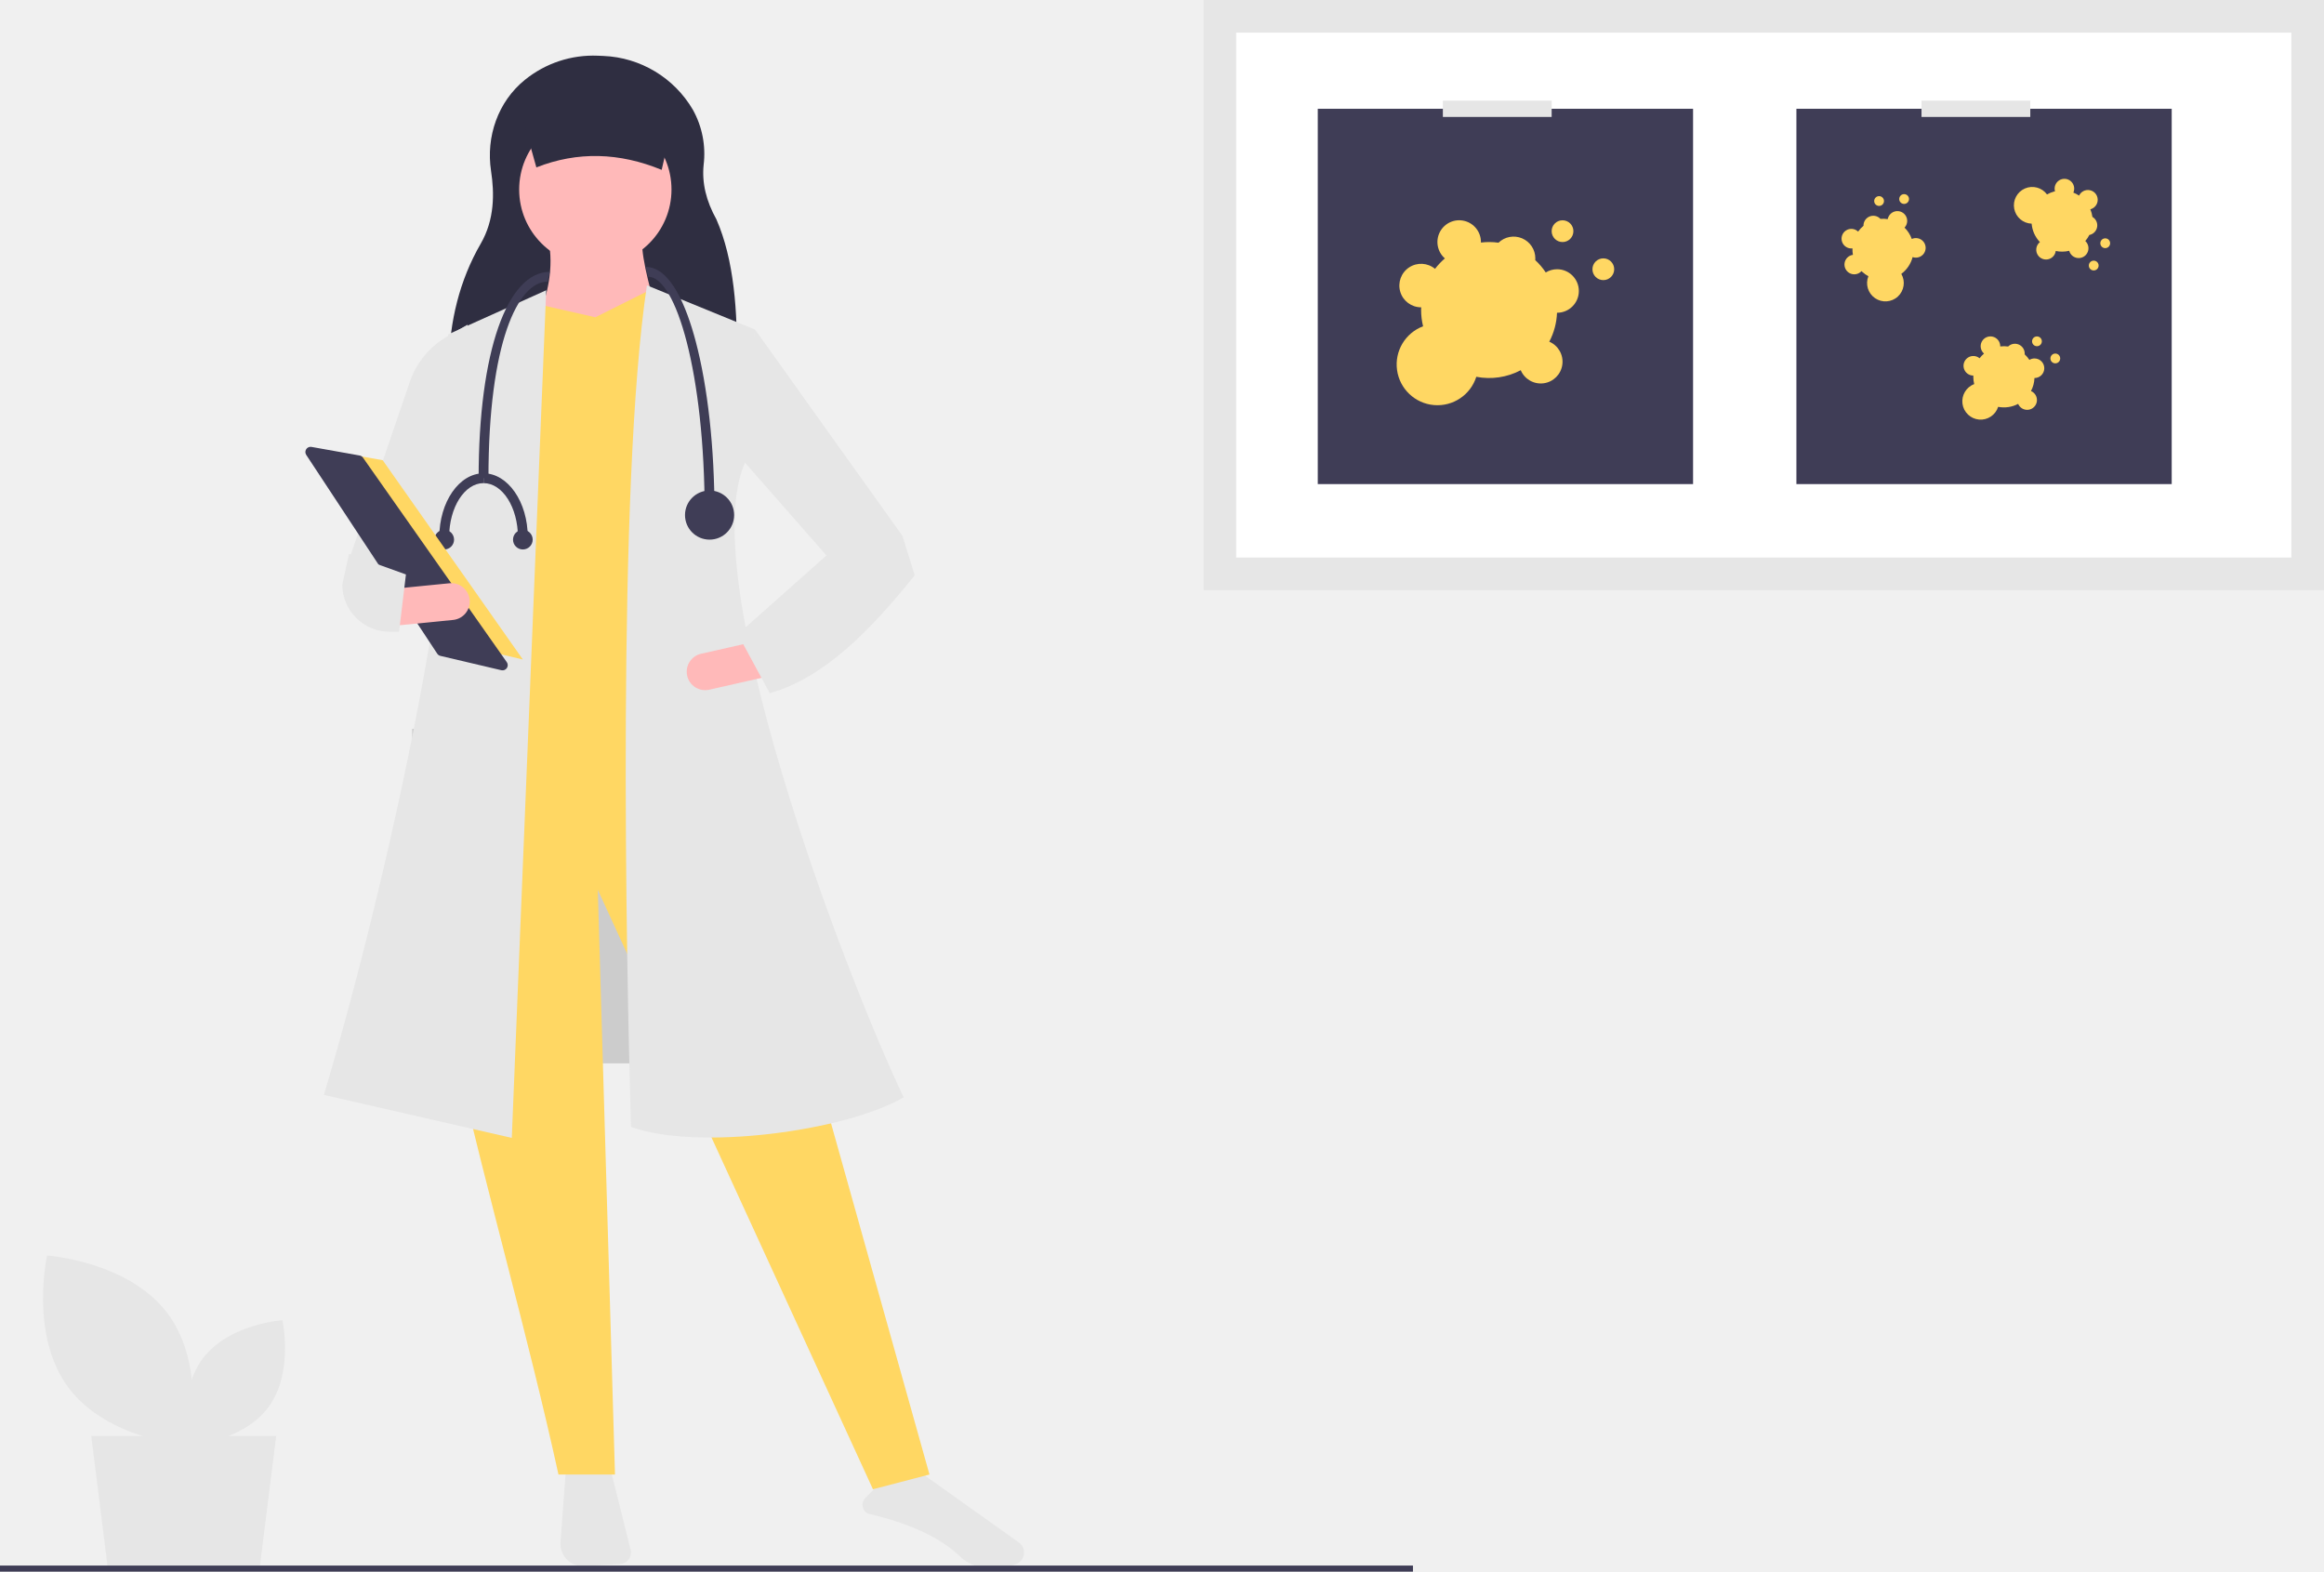
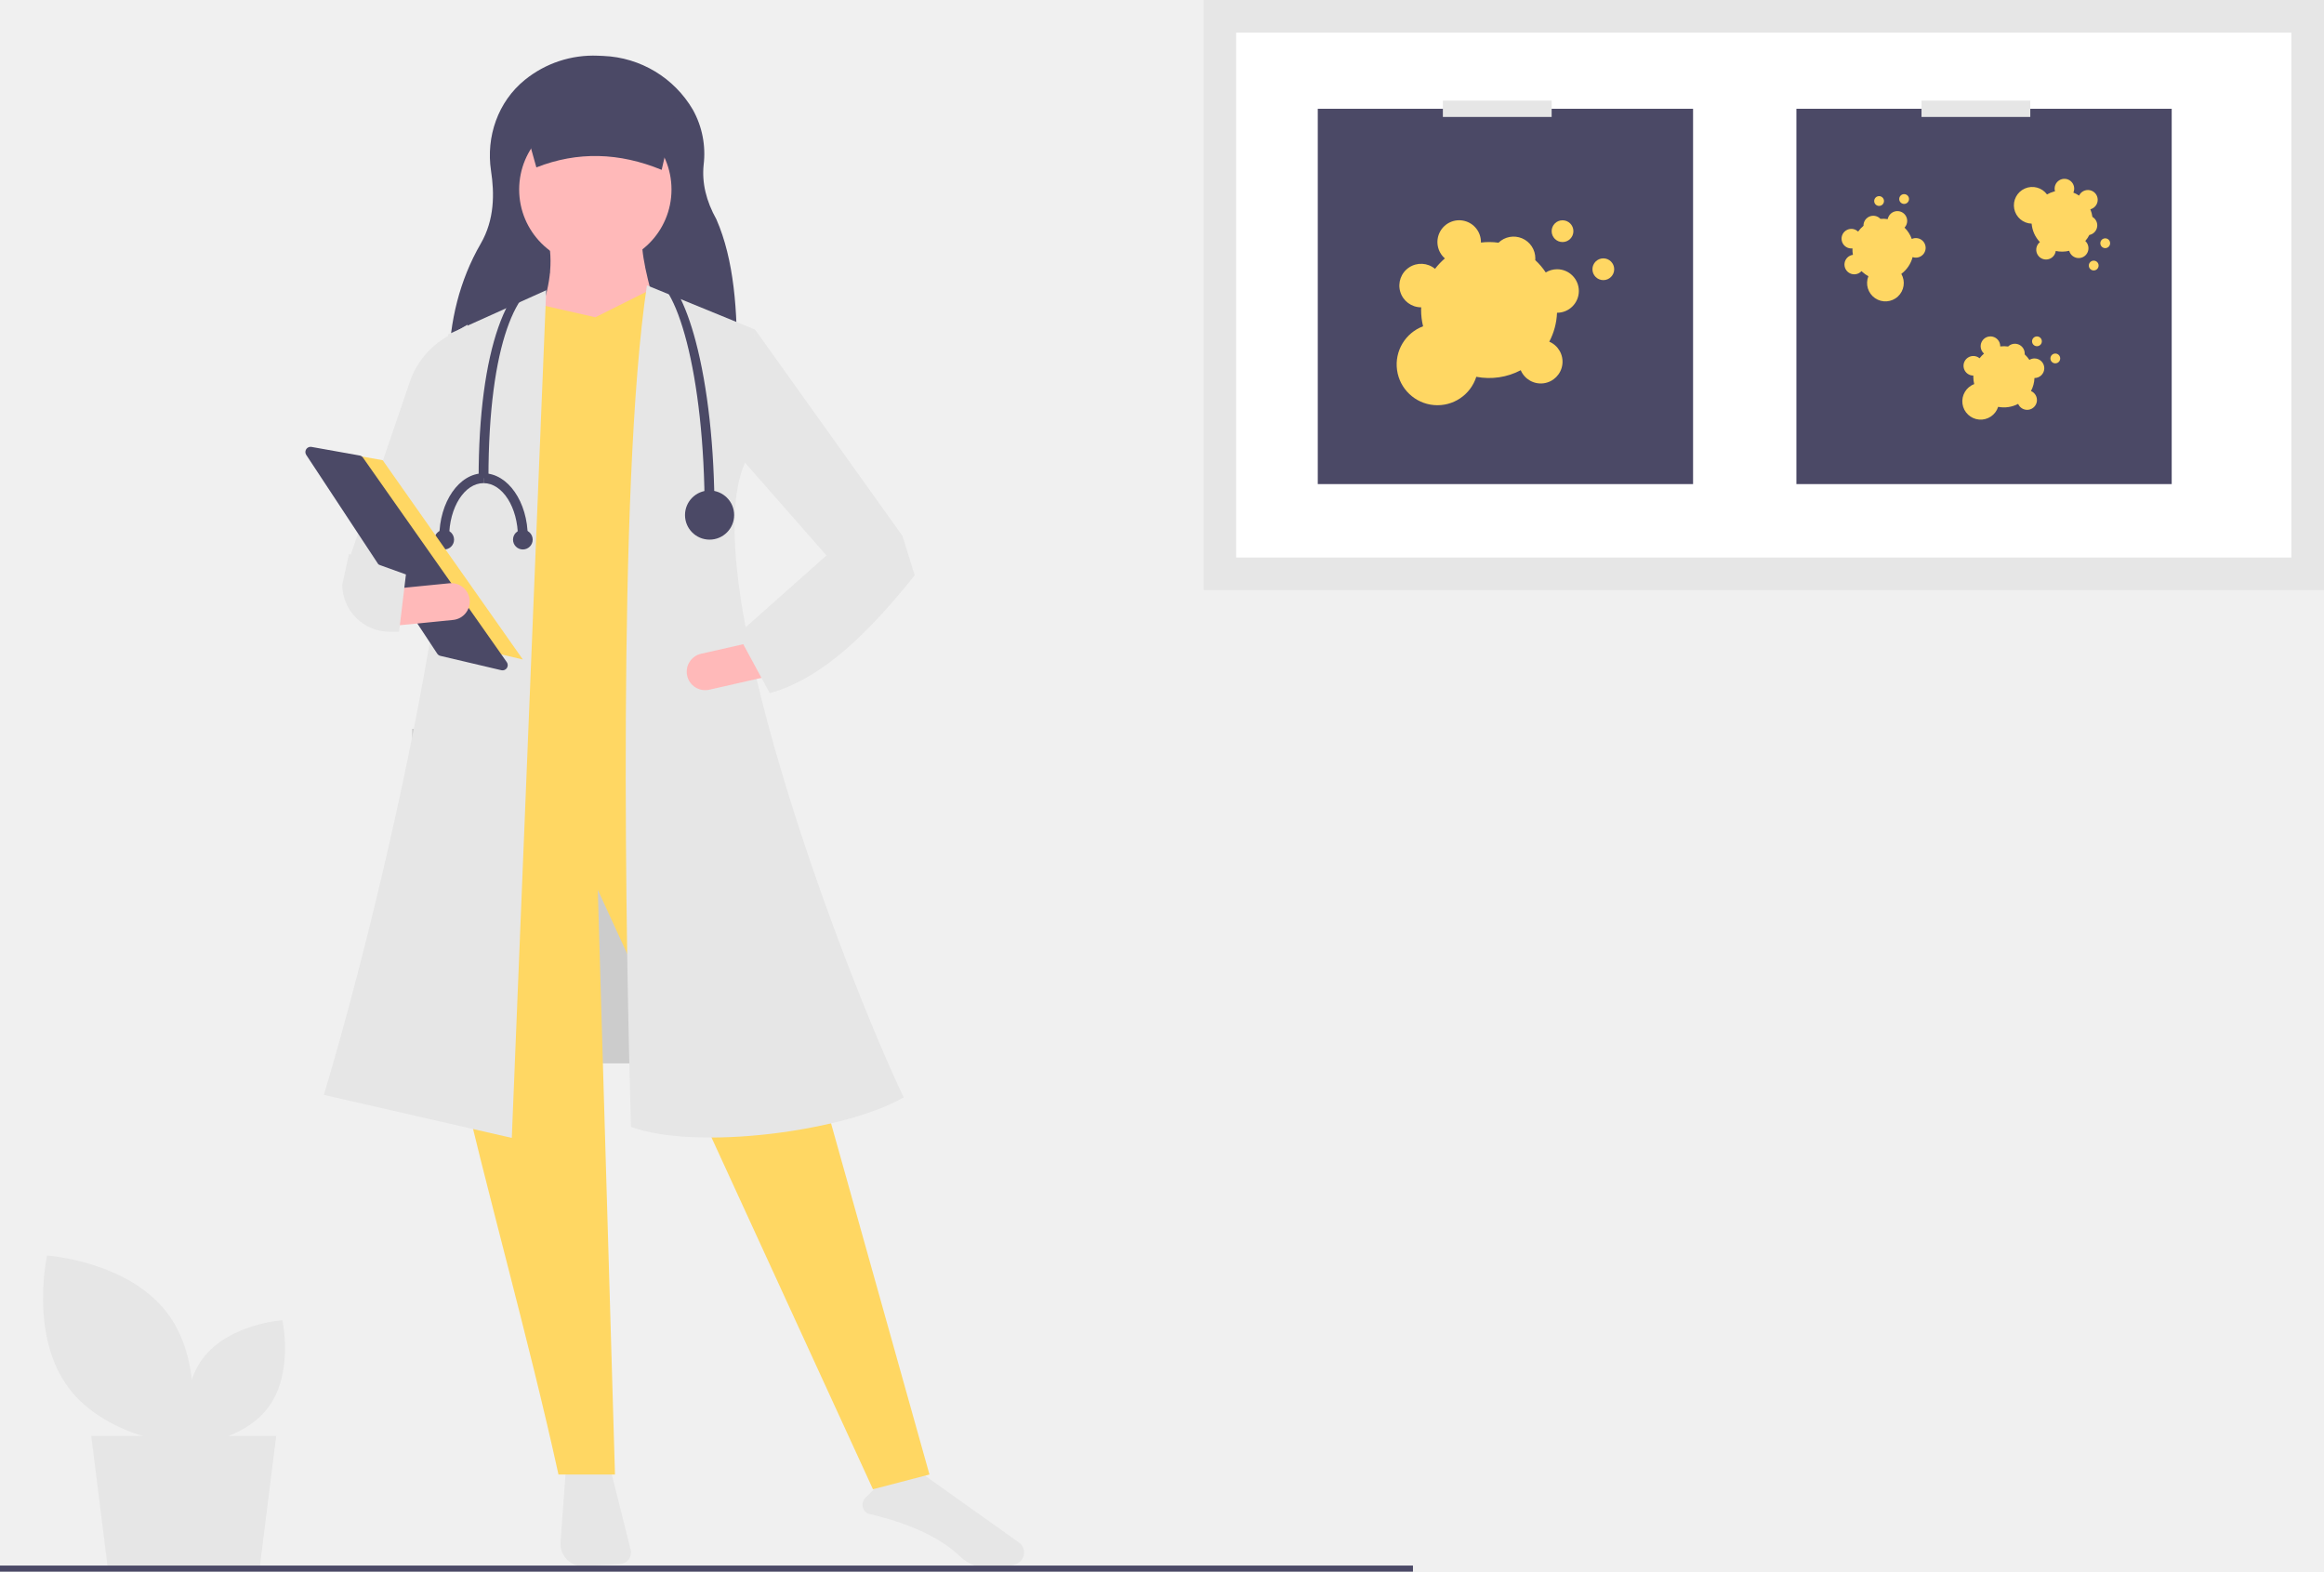
<svg xmlns="http://www.w3.org/2000/svg" data-name="Layer 1" width="854.557" height="577.897" viewBox="0 0 854.557 577.897">
  <rect x="151.557" y="268" width="110" height="123" fill="#ccc" />
  <polygon points="95.557 576 39.557 576 33.557 528 101.557 528 95.557 576" fill="#e6e6e6" />
  <path d="M380.729,702.284,378.839,728.119a8.224,8.224,0,0,0,8.7,8.809l13.27-.804a4.195,4.195,0,0,0,3.815-5.204L397.258,701.457Z" transform="translate(-172.7217 -161.0514)" fill="#e6e6e6" />
  <path d="M491.724,717.561c15.618,3.653,26.774,8.846,34.103,15.874a15.035,15.035,0,0,0,9.624,4.125c4.597.242,8.355-.273,11.179-1.535h0a4.43,4.43,0,0,0,2.625-3.651,4.508,4.508,0,0,0-1.888-4.167l-37.04-26.355-15.733,6.294-3.67,3.67a3.634,3.634,0,0,0,.8,5.743Z" transform="translate(-172.7217 -161.0514)" fill="#e6e6e6" />
-   <path d="M443.662,295.746l-105.873-.98c.266-15.421,3.854-30.563,11.697-44.114,5.151-8.899,5.039-18.585,3.798-26.744-1.916-12.592,2.539-25.475,12.437-33.491a39.916,39.916,0,0,1,26.843-8.881l2.056.086a40.008,40.008,0,0,1,32.871,19.77,33.327,33.327,0,0,1,3.961,20.301c-.671,6.601.935,13.27,4.691,20.002C442.621,256.476,444.025,275.392,443.662,295.746Z" transform="translate(-172.7217 -161.0514)" fill="#2f2e41" />
+   <path d="M443.662,295.746l-105.873-.98c.266-15.421,3.854-30.563,11.697-44.114,5.151-8.899,5.039-18.585,3.798-26.744-1.916-12.592,2.539-25.475,12.437-33.491a39.916,39.916,0,0,1,26.843-8.881l2.056.086a40.008,40.008,0,0,1,32.871,19.77,33.327,33.327,0,0,1,3.961,20.301c-.671,6.601.935,13.27,4.691,20.002C442.621,256.476,444.025,275.392,443.662,295.746Z" transform="translate(-172.7217 -161.0514)" fill="#4b4966" />
  <path d="M514.497,703.228l-20.779,5.421-101.184-220.436,6.324,215.015H378.079c-22.203-101.159-62.291-217.907-44.268-254.766l107.508-6.324Z" transform="translate(-172.7217 -161.0514)" fill="#ffd763" />
  <circle cx="218.909" cy="69.685" r="28.006" fill="#ffb9b9" />
  <path d="M416.023,282.232l-46.075-2.71c4.515-10.364,6.319-20.344,4.517-29.813H408.796C408.718,256.979,412.336,269.556,416.023,282.232Z" transform="translate(-172.7217 -161.0514)" fill="#ffb9b9" />
  <polygon points="272.211 289.217 171.028 296.445 181.417 117.115 199.034 112.146 218.909 116.663 238.784 106.725 251.432 111.243 272.211 289.217" fill="#ffd763" />
  <path d="M360.914,579.458l-69.112-15.81c20.551-68.148,57.573-224.051,45.623-279.61l36.137-16.262Z" transform="translate(-172.7217 -161.0514)" fill="#e6e6e6" />
  <path d="M327.488,382.512l-26.199-16.262,22.343-65.439a30.871,30.871,0,0,1,13.494-16.028l7.527-4.358-4.517,65.95Z" transform="translate(-172.7217 -161.0514)" fill="#e6e6e6" />
  <path d="M505.011,564.552c-21.813,12.62-76.339,19.655-100.28,10.841-1.762-61.573-5.217-235.739,5.872-309.423l39.751,16.262-3.614,48.785C427.736,372.75,482.919,518.105,505.011,564.552Z" transform="translate(-172.7217 -161.0514)" fill="#e6e6e6" />
  <polygon points="329.127 213.33 304.734 205.199 272.211 168.158 277.632 121.18 331.837 197.068 329.127 213.33" fill="#e6e6e6" />
  <path d="M425.403,409.545a6.785,6.785,0,0,0,8.105,5.112l20.706-4.689-2.993-13.217-20.706,4.688a6.777,6.777,0,0,0-5.112,8.105Z" transform="translate(-172.7217 -161.0514)" fill="#ffb9b9" />
-   <path d="M416.023,223.509c-15.556-6.396-30.919-6.859-46.075-.903l-6.324-22.586h57.819Z" transform="translate(-172.7217 -161.0514)" fill="#2f2e41" />
+   <path d="M416.023,223.509c-15.556-6.396-30.919-6.859-46.075-.903l-6.324-22.586h57.819Z" transform="translate(-172.7217 -161.0514)" fill="#4b4966" />
  <path d="M444.029,394.256l11.745,21.682c19.754-5.51,36.874-22.879,53.302-43.364l-4.517-14.455-28.006,7.227Z" transform="translate(-172.7217 -161.0514)" fill="#e6e6e6" />
-   <path d="M435.447,349.537h-3.614c0-51.111-10.523-86.729-20.779-86.729l-.903-3.614c9.197,0,15.06,14.824,18.36,27.26C432.984,303.314,435.447,325.717,435.447,349.537Z" transform="translate(-172.7217 -161.0514)" fill="#3f3d56" />
-   <path d="M352.332,336.889H348.718c0-46.809,10.596-75.888,26.199-75.888l-.903,3.614C363.221,264.615,352.332,286.963,352.332,336.889Z" transform="translate(-172.7217 -161.0514)" fill="#3f3d56" />
-   <circle cx="260.918" cy="189.389" r="9.034" fill="#3f3d56" />
-   <path d="M337.877,358.571h-3.614c0-12.952,7.295-23.489,16.262-23.489v3.614C343.551,338.696,337.877,347.612,337.877,358.571Z" transform="translate(-172.7217 -161.0514)" fill="#3f3d56" />
-   <path d="M366.787,358.571h-3.614c0-10.959-5.674-19.875-12.648-19.875V335.082C359.492,335.082,366.787,345.619,366.787,358.571Z" transform="translate(-172.7217 -161.0514)" fill="#3f3d56" />
-   <circle cx="192.258" cy="198.423" r="3.614" fill="#3f3d56" />
-   <circle cx="163.348" cy="198.423" r="3.614" fill="#3f3d56" />
+   <path d="M435.447,349.537h-3.614c0-51.111-10.523-86.729-20.779-86.729l-.903-3.614c9.197,0,15.06,14.824,18.36,27.26C432.984,303.314,435.447,325.717,435.447,349.537Z" transform="translate(-172.7217 -161.0514)" fill="#4b4966" />
+   <path d="M352.332,336.889H348.718c0-46.809,10.596-75.888,26.199-75.888l-.903,3.614C363.221,264.615,352.332,286.963,352.332,336.889Z" transform="translate(-172.7217 -161.0514)" fill="#4b4966" />
+   <circle cx="260.918" cy="189.389" r="9.034" fill="#4b4966" />
+   <path d="M337.877,358.571h-3.614c0-12.952,7.295-23.489,16.262-23.489v3.614C343.551,338.696,337.877,347.612,337.877,358.571Z" transform="translate(-172.7217 -161.0514)" fill="#4b4966" />
+   <path d="M366.787,358.571h-3.614c0-10.959-5.674-19.875-12.648-19.875V335.082C359.492,335.082,366.787,345.619,366.787,358.571Z" transform="translate(-172.7217 -161.0514)" fill="#4b4966" />
+   <circle cx="192.258" cy="198.423" r="3.614" fill="#4b4966" />
+   <circle cx="163.348" cy="198.423" r="3.614" fill="#4b4966" />
  <polygon points="118.177 165.193 140.724 169.219 192.258 242.495 164.88 236.053 118.177 165.193" fill="#ffd763" />
-   <path d="M286.9,325.347a1.918,1.918,0,0,0-1.573,2.971l48.171,73.088a1.911,1.911,0,0,0,1.16.81l22.413,5.273a1.914,1.914,0,0,0,2.004-2.965L306.186,329.323a1.903,1.903,0,0,0-1.229-.783l-17.695-3.16A2.076,2.076,0,0,0,286.9,325.347Z" transform="translate(-172.7217 -161.0514)" fill="#3f3d56" />
+   <path d="M286.9,325.347a1.918,1.918,0,0,0-1.573,2.971l48.171,73.088a1.911,1.911,0,0,0,1.16.81l22.413,5.273a1.914,1.914,0,0,0,2.004-2.965L306.186,329.323a1.903,1.903,0,0,0-1.229-.783l-17.695-3.16A2.076,2.076,0,0,0,286.9,325.347Z" transform="translate(-172.7217 -161.0514)" fill="#4b4966" />
  <path d="M316.949,377.604l1.339,13.485,21.126-2.097a6.776,6.776,0,0,0-1.338-13.485Z" transform="translate(-172.7217 -161.0514)" fill="#ffb9b9" />
  <path d="M298.578,376.042a17.427,17.427,0,0,0,17.406,17.311h3.474l2.529-21.076-20.94-7.538Z" transform="translate(-172.7217 -161.0514)" fill="#e6e6e6" />
  <rect x="442.557" width="412" height="217" fill="#e6e6e6" />
  <path d="M627.278,366.051h388v-193h-388Z" transform="translate(-172.7217 -161.0514)" fill="#fff" />
-   <rect x="484.557" y="40" width="138" height="138" fill="#3f3d56" />
+   <rect x="484.557" y="40" width="138" height="138" fill="#4b4966" />
  <circle cx="589.557" cy="99" r="4" fill="#ffd763" />
  <circle cx="574.557" cy="85" r="4" fill="#ffd763" />
  <path d="M745.278,260.051a7.95,7.95,0,0,0-4.168,1.181,25.124,25.124,0,0,0-3.865-4.536c.017-.213.033-.427.033-.645a7.994,7.994,0,0,0-13.547-5.757,24.507,24.507,0,0,0-6.463-.056c.001-.063.009-.124.009-.187a8,8,0,1,0-13.259,6.018,25.14,25.14,0,0,0-3.624,3.834,7.999,7.999,0,1,0-5.116,14.148l.025-.001c-.013.333-.025.665-.025,1.001a25.045,25.045,0,0,0,.724,5.973,14.994,14.994,0,1,0,19.569,18.578,24.971,24.971,0,0,0,16.342-2.424,8.001,8.001,0,1,0,10.492-10.492,24.857,24.857,0,0,0,2.848-10.636l.025.001a8,8,0,0,0,0-16Z" transform="translate(-172.7217 -161.0514)" fill="#ffd763" />
  <rect x="530.557" y="37" width="40" height="6" fill="#e6e6e6" />
-   <rect x="660.557" y="40" width="138" height="138" fill="#3f3d56" />
+   <rect x="660.557" y="40" width="138" height="138" fill="#4b4966" />
  <circle cx="755.757" cy="131.8" r="1.8" fill="#ffd763" />
  <circle cx="749.007" cy="125.5" r="1.8" fill="#ffd763" />
  <path d="M920.828,292.851a3.577,3.577,0,0,0-1.876.531,11.306,11.306,0,0,0-1.739-2.041c.008-.096.015-.192.015-.29a3.597,3.597,0,0,0-6.096-2.591,11.028,11.028,0,0,0-2.908-.025c.001-.028.004-.056.004-.084a3.6,3.6,0,1,0-5.967,2.708,11.313,11.313,0,0,0-1.631,1.725,3.6,3.6,0,1,0-2.302,6.367l.011-.001c-.006.15-.011.299-.011.451a11.271,11.271,0,0,0,.326,2.688,6.747,6.747,0,1,0,8.806,8.36,11.237,11.237,0,0,0,7.354-1.091,3.6,3.6,0,1,0,4.721-4.721,11.186,11.186,0,0,0,1.282-4.786l.011.001a3.6,3.6,0,0,0,0-7.2Z" transform="translate(-172.7217 -161.0514)" fill="#ffd763" />
  <circle cx="769.878" cy="97.642" r="1.8" fill="#ffd763" />
  <circle cx="774.113" cy="89.437" r="1.8" fill="#ffd763" />
  <path d="M940.526,251.33a3.578,3.578,0,0,0-1.02-1.661,11.306,11.306,0,0,0,1.493-2.227c.095-.019.189-.038.283-.065a3.597,3.597,0,0,0,.841-6.57,11.028,11.028,0,0,0-.764-2.806c.027-.007.055-.011.082-.019a3.6,3.6,0,1,0-4.224-5.009,11.313,11.313,0,0,0-2.103-1.102,3.6,3.6,0,1,0-6.752-.49l.004.011c-.146.035-.291.07-.437.111a11.27,11.27,0,0,0-2.499,1.042,6.747,6.747,0,1,0-5.66,10.743,11.237,11.237,0,0,0,3.044,6.783,3.6,3.6,0,1,0,5.824,3.265,11.186,11.186,0,0,0,4.954-.064l.003.011a3.6,3.6,0,1,0,6.93-1.952Z" transform="translate(-172.7217 -161.0514)" fill="#ffd763" />
  <circle cx="700.162" cy="73.181" r="1.8" fill="#ffd763" />
  <circle cx="690.958" cy="73.919" r="1.8" fill="#ffd763" />
  <path d="M867.726,239.883a3.578,3.578,0,0,0-.872,1.743,11.306,11.306,0,0,0-2.68-.092c-.066-.07-.132-.14-.205-.207a3.597,3.597,0,0,0-6.023,2.755,11.028,11.028,0,0,0-1.98,2.131c-.02-.02-.038-.041-.059-.06a3.6,3.6,0,1,0-2.023,6.232,11.314,11.314,0,0,0,.174,2.368,3.6,3.6,0,1,0,3.15,5.993l.007-.009c.107.105.213.21.325.312a11.27,11.27,0,0,0,2.205,1.572,6.747,6.747,0,1,0,12.111-.867,11.237,11.237,0,0,0,4.153-6.167,3.6,3.6,0,1,0-.304-6.67,11.186,11.186,0,0,0-2.671-4.173l.008-.008a3.6,3.6,0,1,0-5.317-4.854Z" transform="translate(-172.7217 -161.0514)" fill="#ffd763" />
  <rect x="706.557" y="37" width="40" height="6" fill="#e6e6e6" />
  <path d="M197.898,671.294c14.42,19.311,44.352,21.344,44.352,21.344s6.554-29.277-7.866-48.588-44.352-21.344-44.352-21.344S183.478,651.983,197.898,671.294Z" transform="translate(-172.7217 -161.0514)" fill="#e6e6e6" />
  <path d="M271.355,678.554c-9.515,12.743-29.267,14.084-29.267,14.084s-4.324-19.319,5.191-32.062,29.267-14.084,29.267-14.084S280.87,665.811,271.355,678.554Z" transform="translate(-172.7217 -161.0514)" fill="#e6e6e6" />
-   <rect y="575.657" width="519.557" height="2.241" fill="#3f3d56" />
+   <rect y="575.657" width="519.557" height="2.241" fill="#4b4966" />
</svg>
